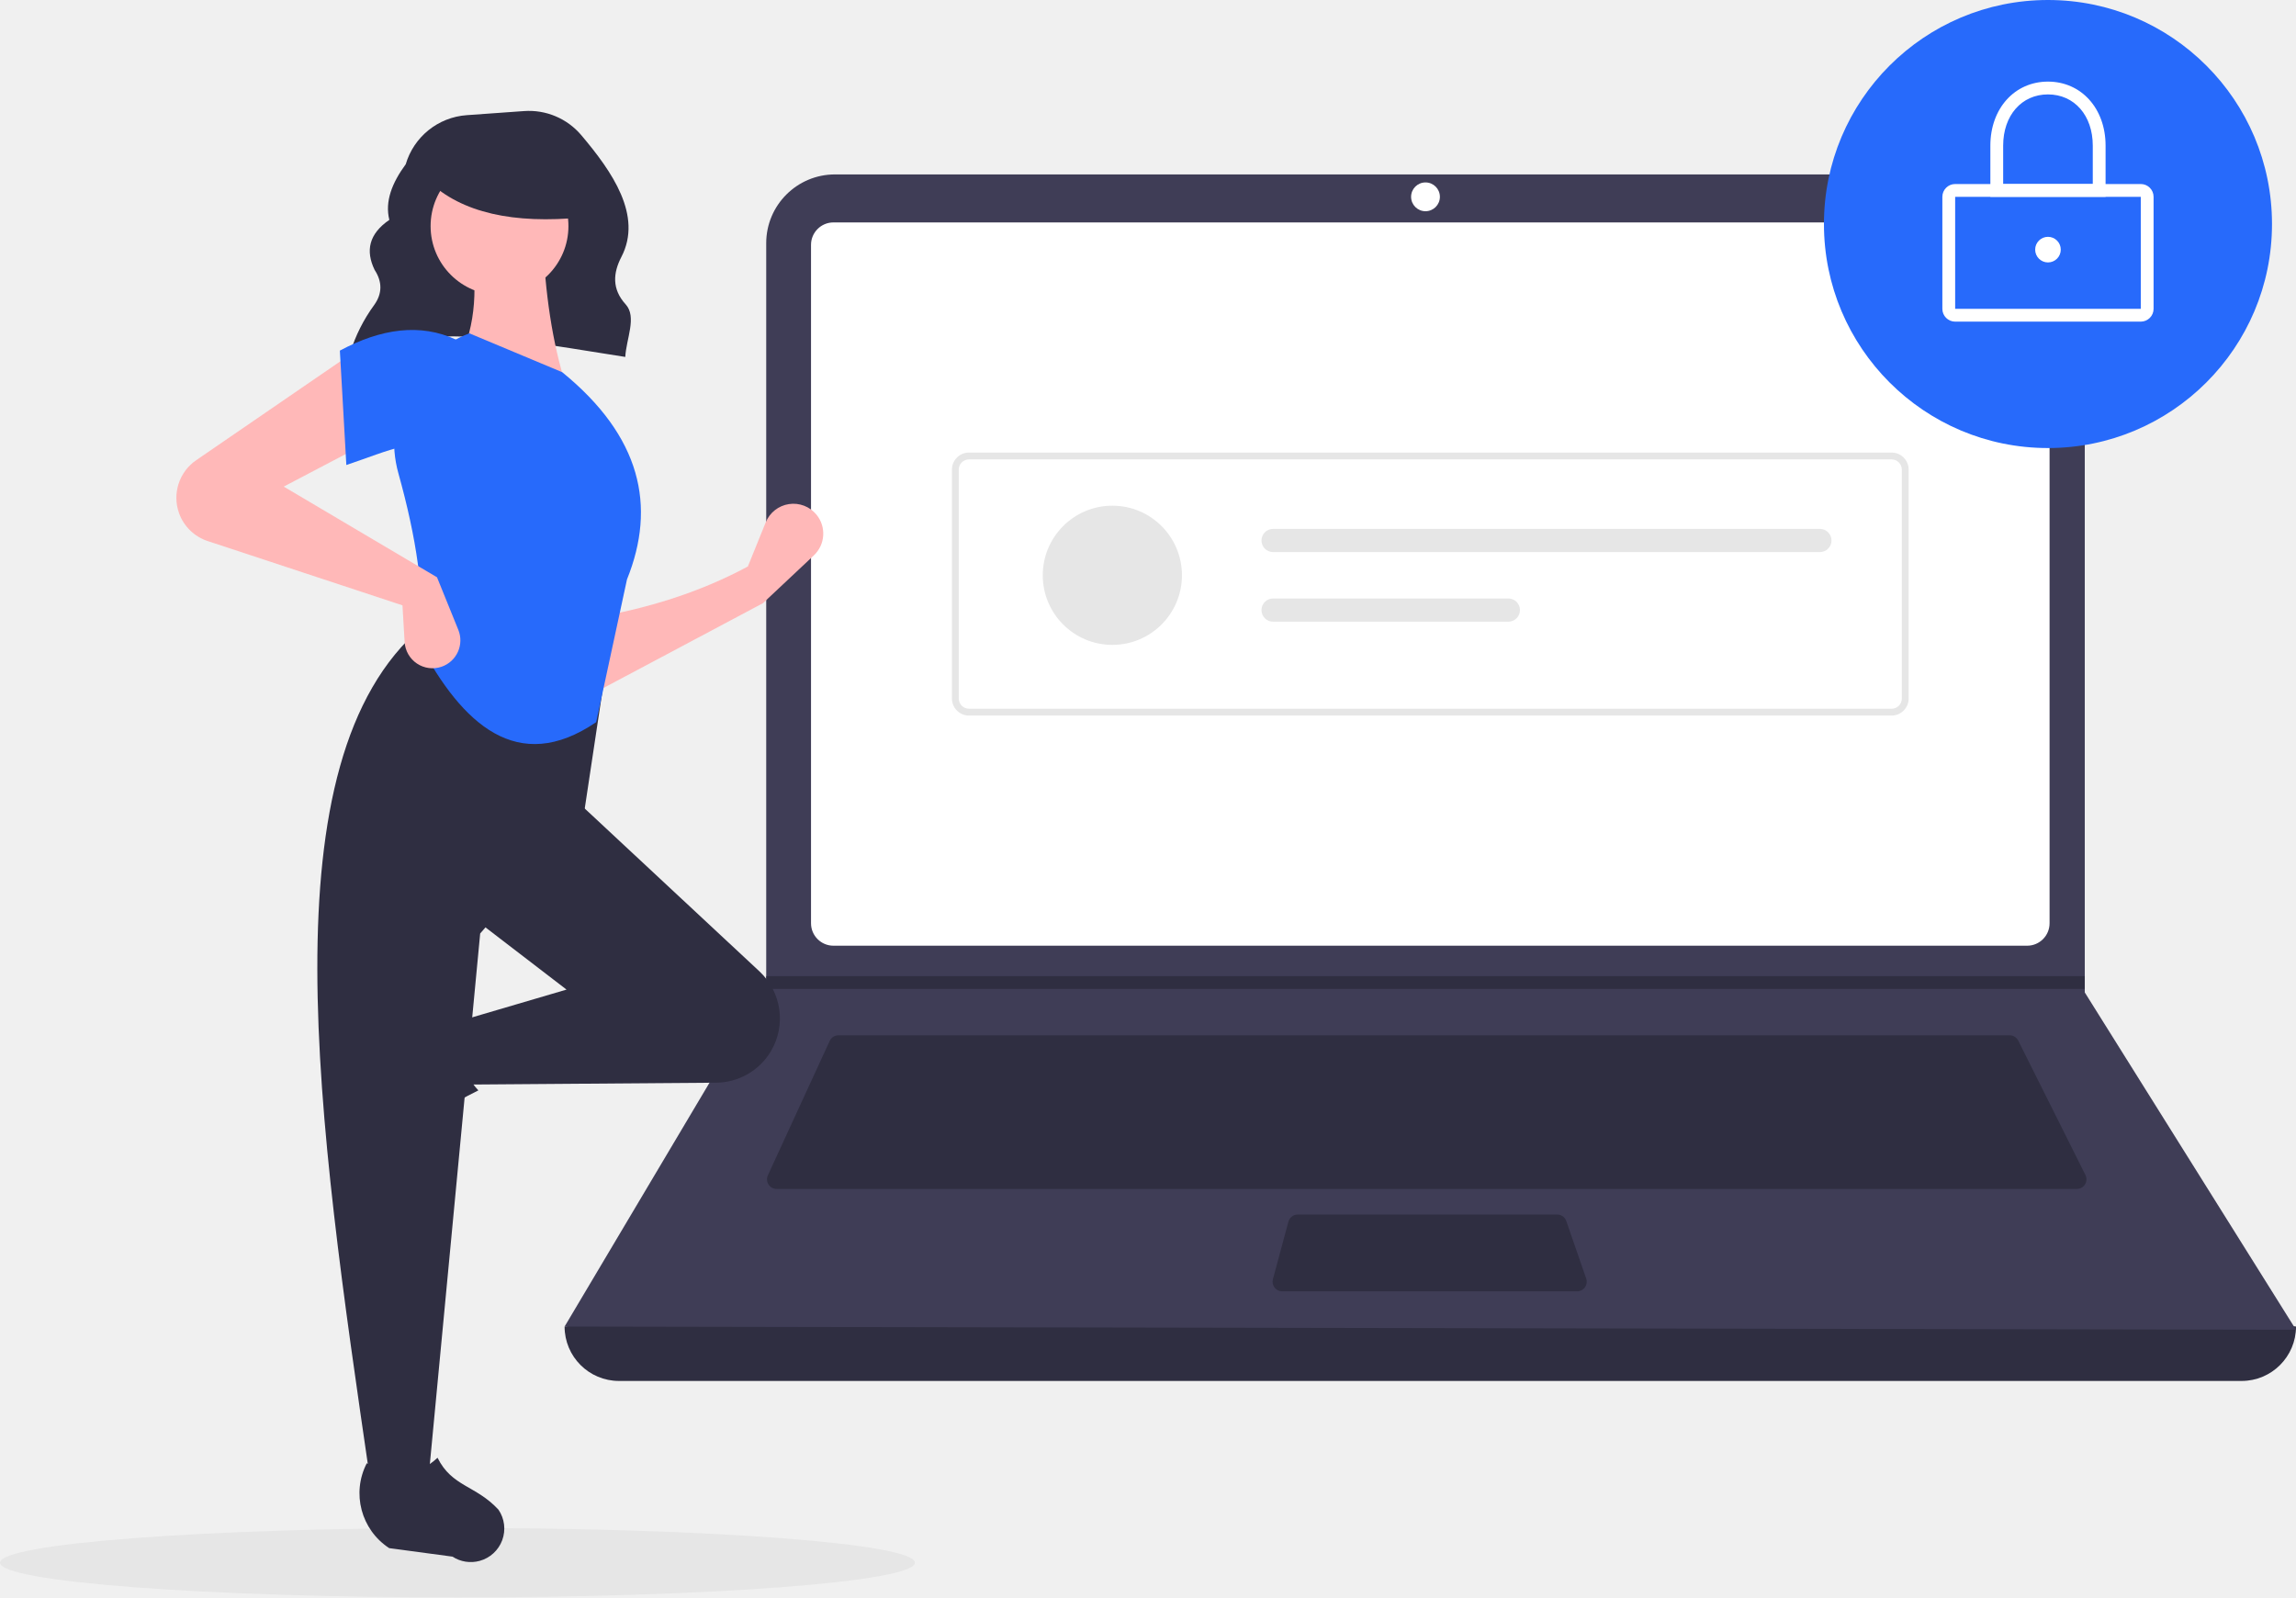
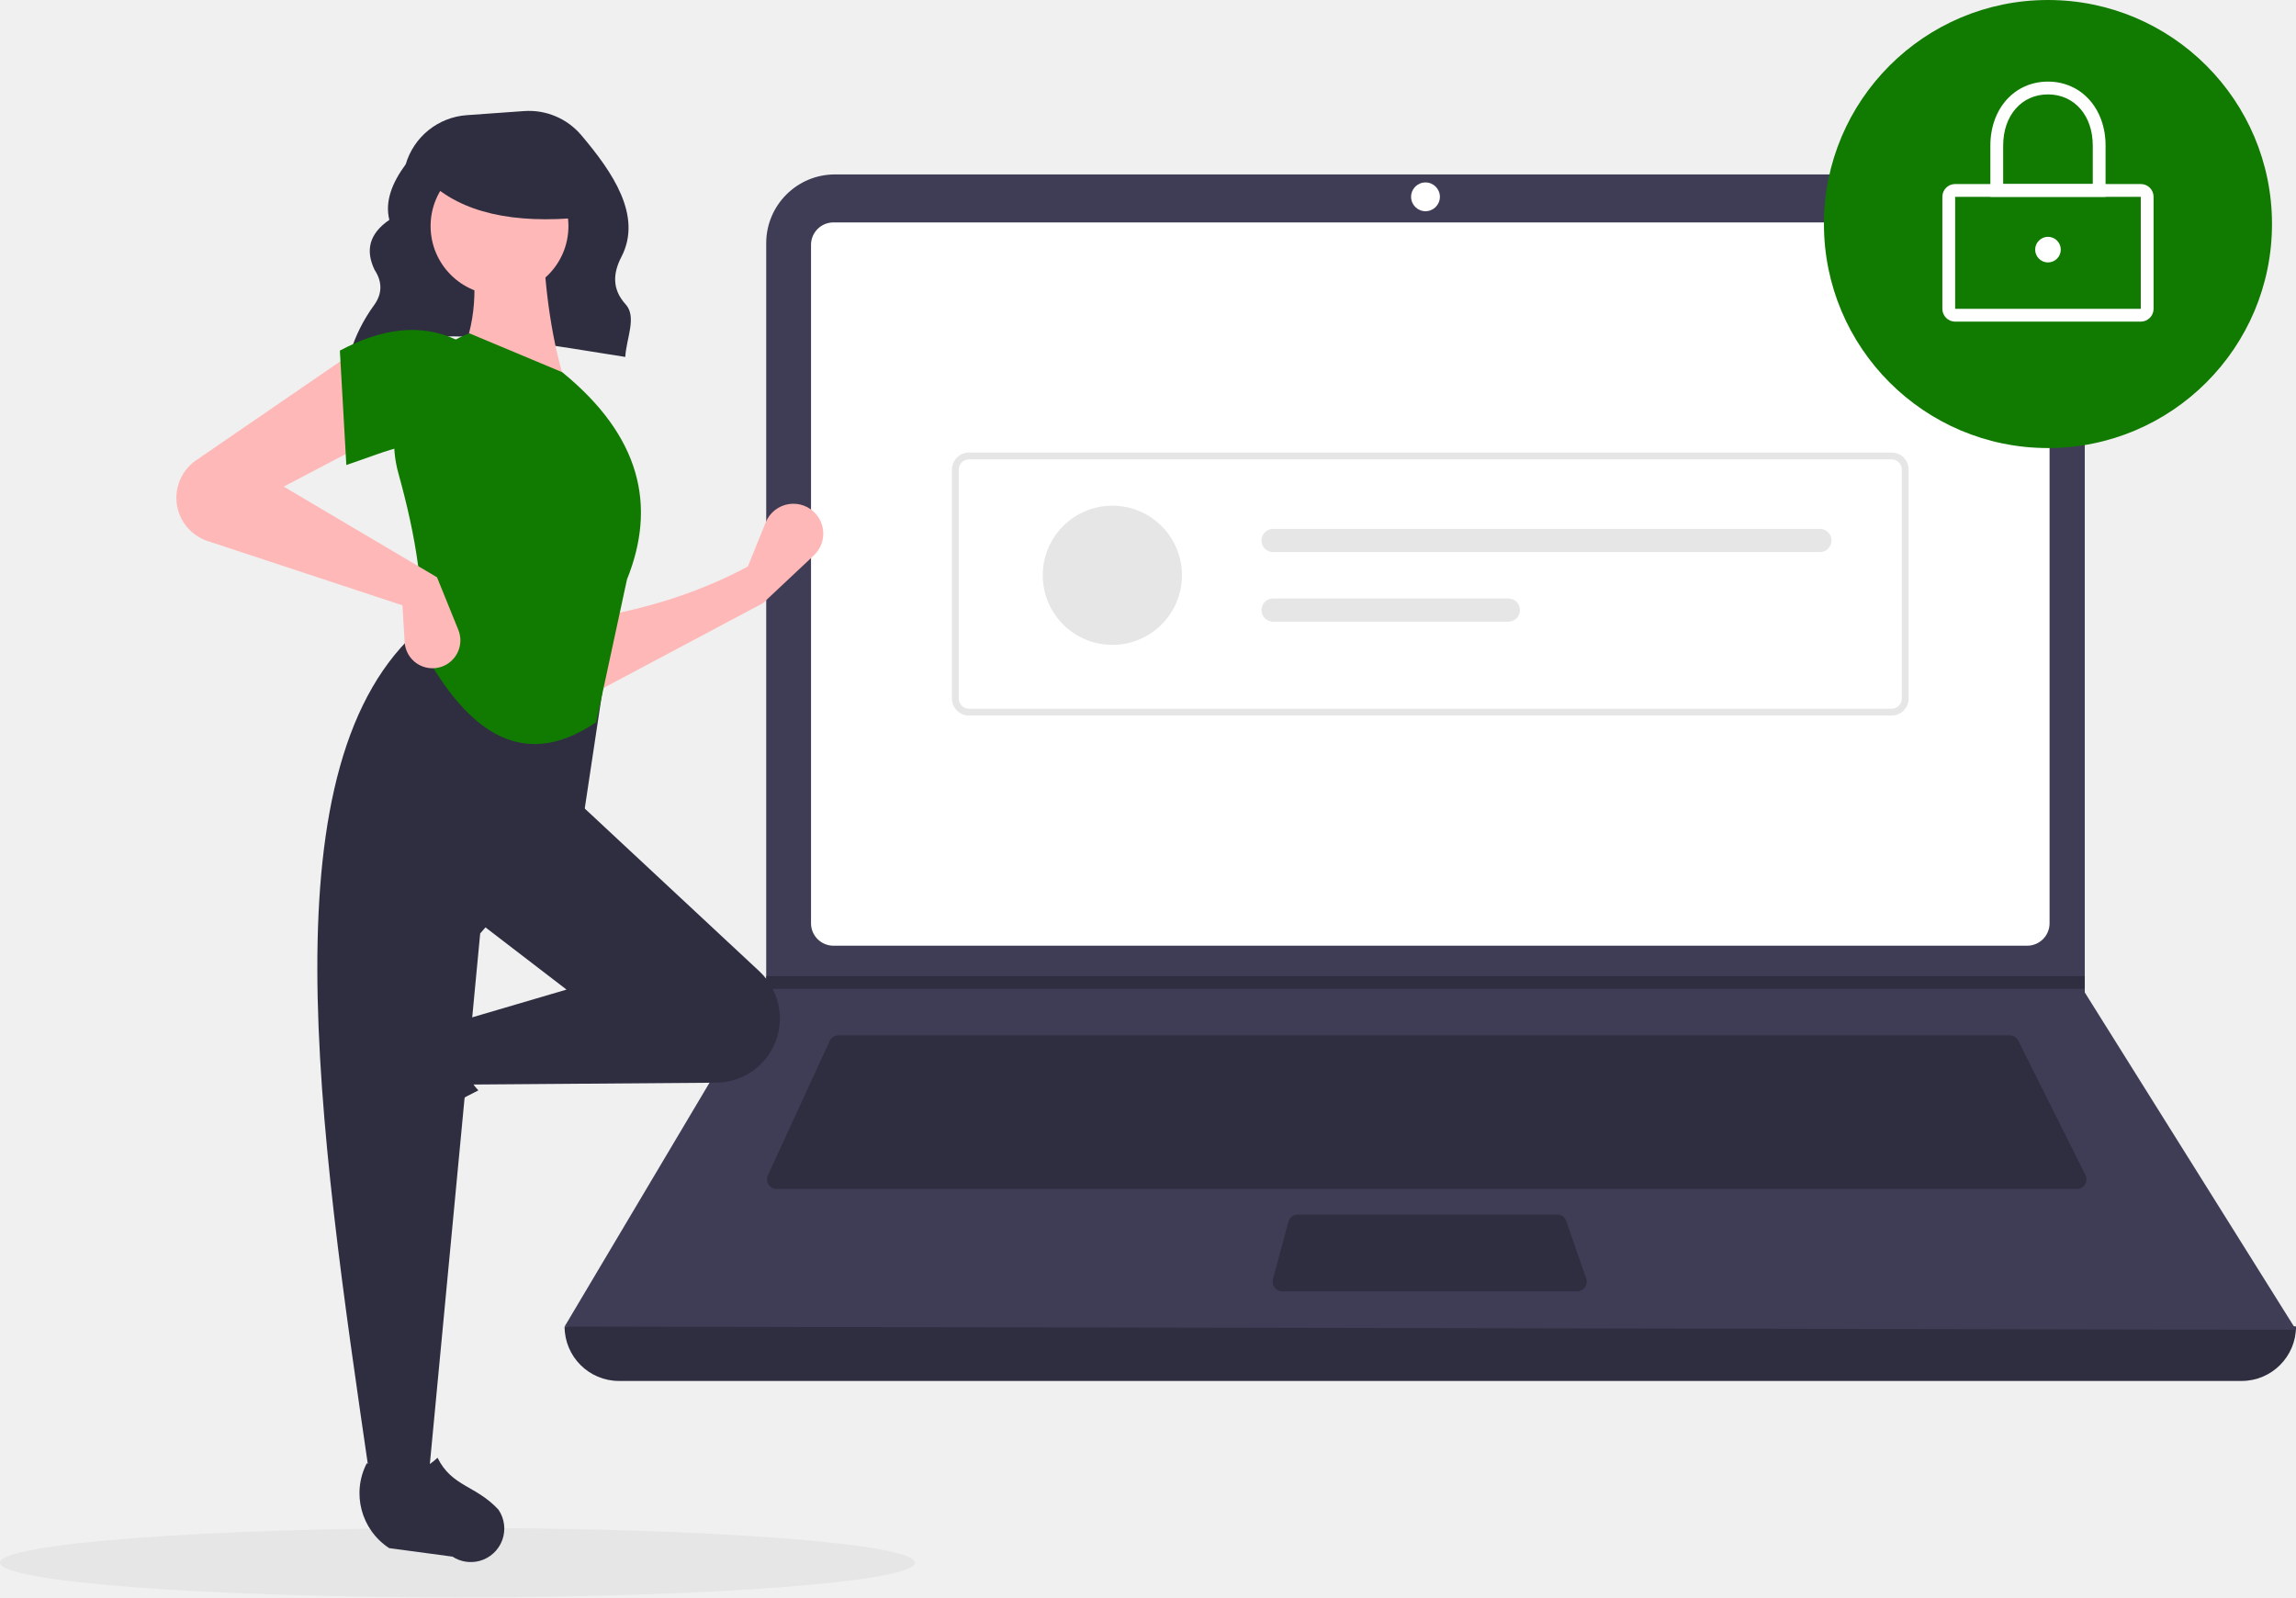
<svg xmlns="http://www.w3.org/2000/svg" id="a5c16198-98a1-478b-8909-43624583dcf2" data-name="Layer 1" width="793" height="551.732" viewBox="0 0 793 551.732">
  <ellipse cx="158" cy="539.732" rx="158" ry="12" fill="#e6e6e6" />
  <path d="M324.272,296.554c27.497-11.695,61.744-4.285,95.191.858.311-6.228,4.084-13.808.132-18.153-4.801-5.279-4.359-10.825-1.47-16.404,7.388-14.265-3.197-29.444-13.884-42.065a23.669,23.669,0,0,0-19.755-8.292l-19.797,1.414A23.709,23.709,0,0,0,343.635,230.859v0c-4.727,6.429-7.257,12.841-5.664,19.219-7.081,4.839-8.27,10.68-5.089,17.264,2.698,4.146,2.669,8.182-.123,12.106a55.891,55.891,0,0,0-8.31,16.506Z" transform="translate(-203.5 -174.1342)" fill="#2f2e41" />
  <path d="M977.709,651.097H417.291A18.791,18.791,0,0,1,398.5,632.306h0q304.727-35.415,598,0h0A18.791,18.791,0,0,1,977.709,651.097Z" transform="translate(-203.5 -174.1342)" fill="#2f2e41" />
  <path d="M996.5,633.412l-598-1.105,69.306-116.616.332-.553V258.131a23.752,23.752,0,0,1,23.754-23.754H899.792a23.752,23.752,0,0,1,23.754,23.754V516.906Z" transform="translate(-203.5 -174.1342)" fill="#3f3d56" />
  <path d="M491.35,250.957a7.746,7.746,0,0,0-7.738,7.738V493.031a7.747,7.747,0,0,0,7.738,7.738H903.65a7.747,7.747,0,0,0,7.738-7.738V258.694a7.747,7.747,0,0,0-7.738-7.738Z" transform="translate(-203.5 -174.1342)" fill="#fff" />
  <path d="M493.078,531.718a3.325,3.325,0,0,0-3.013,1.93l-21.355,46.425a3.316,3.316,0,0,0,3.012,4.702H920.814a3.316,3.316,0,0,0,2.965-4.799L900.567,533.551a3.299,3.299,0,0,0-2.965-1.833Z" transform="translate(-203.5 -174.1342)" fill="#2f2e41" />
  <circle cx="492.342" cy="67.98" r="4.974" fill="#fff" />
  <path d="M651.7,593.619a3.321,3.321,0,0,0-3.202,2.454l-5.357,19.896a3.316,3.316,0,0,0,3.202,4.179h101.874a3.315,3.315,0,0,0,3.133-4.401l-6.887-19.896a3.318,3.318,0,0,0-3.134-2.231Z" transform="translate(-203.5 -174.1342)" fill="#2f2e41" />
  <polygon points="720.046 337.135 720.046 341.556 264.306 341.556 264.649 341.004 264.649 337.135 720.046 337.135" fill="#2f2e41" />
-   <circle cx="707.335" cy="77.375" r="77.375" fill="#276afb" />
+   <circle cx="707.335" cy="77.375" r="77.375" fill="#117b01" />
  <path d="M942.89,285.223H878.779a4.426,4.426,0,0,1-4.421-4.421V242.114a4.426,4.426,0,0,1,4.421-4.421H942.89a4.426,4.426,0,0,1,4.421,4.421v38.688A4.426,4.426,0,0,1,942.89,285.223Zm-64.111-43.109v38.688h64.114L942.89,242.114Z" transform="translate(-203.5 -174.1342)" fill="#fff" />
  <path d="M930.731,242.114h-39.793V224.428c0-12.81,8.368-22.107,19.896-22.107s19.896,9.297,19.896,22.107Zm-35.372-4.421h30.95V224.428c0-10.413-6.363-17.686-15.475-17.686s-15.475,7.273-15.475,17.686Z" transform="translate(-203.5 -174.1342)" fill="#fff" />
  <circle cx="707.335" cy="86.218" r="4.421" fill="#fff" />
  <path d="M856.82,421.284H538.18a5.908,5.908,0,0,1-5.901-5.901V336.342a5.908,5.908,0,0,1,5.901-5.901H856.82a5.908,5.908,0,0,1,5.901,5.901V415.383A5.908,5.908,0,0,1,856.82,421.284Zm-318.64-88.482a3.544,3.544,0,0,0-3.54,3.54V415.383a3.544,3.544,0,0,0,3.54,3.54H856.82a3.544,3.544,0,0,0,3.54-3.54V336.342a3.544,3.544,0,0,0-3.54-3.54Z" transform="translate(-203.5 -174.1342)" fill="#e6e6e6" />
  <circle cx="384.19" cy="198.695" r="24.036" fill="#e6e6e6" />
  <path d="M643.203,356.805a4.006,4.006,0,1,0,0,8.012H832.061a4.006,4.006,0,0,0,0-8.012Z" transform="translate(-203.5 -174.1342)" fill="#e6e6e6" />
  <path d="M643.203,380.842a4.006,4.006,0,1,0,0,8.012H724.469a4.006,4.006,0,1,0,0-8.012Z" transform="translate(-203.5 -174.1342)" fill="#e6e6e6" />
  <path d="M467.022,382.462,408.119,413.778l-.746-26.096c19.226-3.209,37.517-8.797,54.429-17.895l6.16-15.22a10.318,10.318,0,0,1,17.536-2.678l0,0a10.318,10.318,0,0,1-.908,14.069Z" transform="translate(-203.5 -174.1342)" fill="#ffb8b8" />
  <path d="M323.098,563.267v0a11.574,11.574,0,0,1,1.469-9.363l12.939-19.858a22.612,22.612,0,0,1,29.335-7.739h0c-5.438,9.256-4.68,17.377,1.878,24.434a117.631,117.631,0,0,0-27.936,19.045A11.574,11.574,0,0,1,323.098,563.267Z" transform="translate(-203.5 -174.1342)" fill="#2f2e41" />
  <path d="M469.705,537.303l0,0a22.203,22.203,0,0,1-18.871,10.779l-85.96.651-3.728-21.623,38.026-11.184-32.061-24.605L402.154,450.313l63.65,59.324A22.203,22.203,0,0,1,469.705,537.303Z" transform="translate(-203.5 -174.1342)" fill="#2f2e41" />
  <path d="M351.453,685.179H331.321c-18.075-123.898-36.474-248.142,17.895-294.515l64.122,10.439L405.136,455.532l-35.789,41.008Z" transform="translate(-203.5 -174.1342)" fill="#2f2e41" />
  <path d="M369.149,713.246h0a11.574,11.574,0,0,1-9.363-1.469l-21.859-2.938a22.612,22.612,0,0,1-7.741-29.335v0c9.257,5.437,17.377,4.679,24.434-1.879,4.986,10.067,13.201,9.453,21.047,17.935A11.574,11.574,0,0,1,369.149,713.246Z" transform="translate(-203.5 -174.1342)" fill="#2f2e41" />
  <path d="M399.172,307.902l-37.28-8.947c6.192-12.674,6.702-26.776,3.728-41.754l25.351-.746C391.764,275.08,394.167,292.481,399.172,307.902Z" transform="translate(-203.5 -174.1342)" fill="#ffb8b8" />
-   <path d="M409.418,423.552c-27.139,18.493-46.314.633-60.947-26.923,2.033-16.862-1.259-37.041-7.357-58.966a40.138,40.138,0,0,1,24.506-48.401h0l32.061,13.421c27.224,22.19,32.582,46.227,22.368,71.578Z" transform="translate(-203.5 -174.1342)" fill="#276afb" />
+   <path d="M409.418,423.552c-27.139,18.493-46.314.633-60.947-26.923,2.033-16.862-1.259-37.041-7.357-58.966a40.138,40.138,0,0,1,24.506-48.401h0l32.061,13.421c27.224,22.19,32.582,46.227,22.368,71.578Z" transform="translate(-203.5 -174.1342)" fill="#117b01" />
  <path d="M331.321,326.542,301.497,342.2l52.938,31.316,7.366,18.17a9.637,9.637,0,0,1-5.789,12.731h0a9.637,9.637,0,0,1-12.762-8.544l-.745-12.663-67.284-22.204a15.733,15.733,0,0,1-9.873-9.611v0a15.733,15.733,0,0,1,5.903-18.303l54.105-37.118Z" transform="translate(-203.5 -174.1342)" fill="#ffb8b8" />
-   <path d="M361.146,329.524c-12.439-5.451-23.749.47-38.026,5.219l-2.237-39.517c14.176-7.556,27.692-9.593,40.263-3.728Z" transform="translate(-203.5 -174.1342)" fill="#276afb" />
+   <path d="M361.146,329.524c-12.439-5.451-23.749.47-38.026,5.219l-2.237-39.517c14.176-7.556,27.692-9.593,40.263-3.728Z" transform="translate(-203.5 -174.1342)" fill="#117b01" />
  <circle cx="172.525" cy="78.093" r="23.802" fill="#ffb8b8" />
  <path d="M404.5,249.224c-23.566,2.308-41.523-1.546-53-12.52v-8.838h51Z" transform="translate(-203.5 -174.1342)" fill="#2f2e41" />
</svg>
